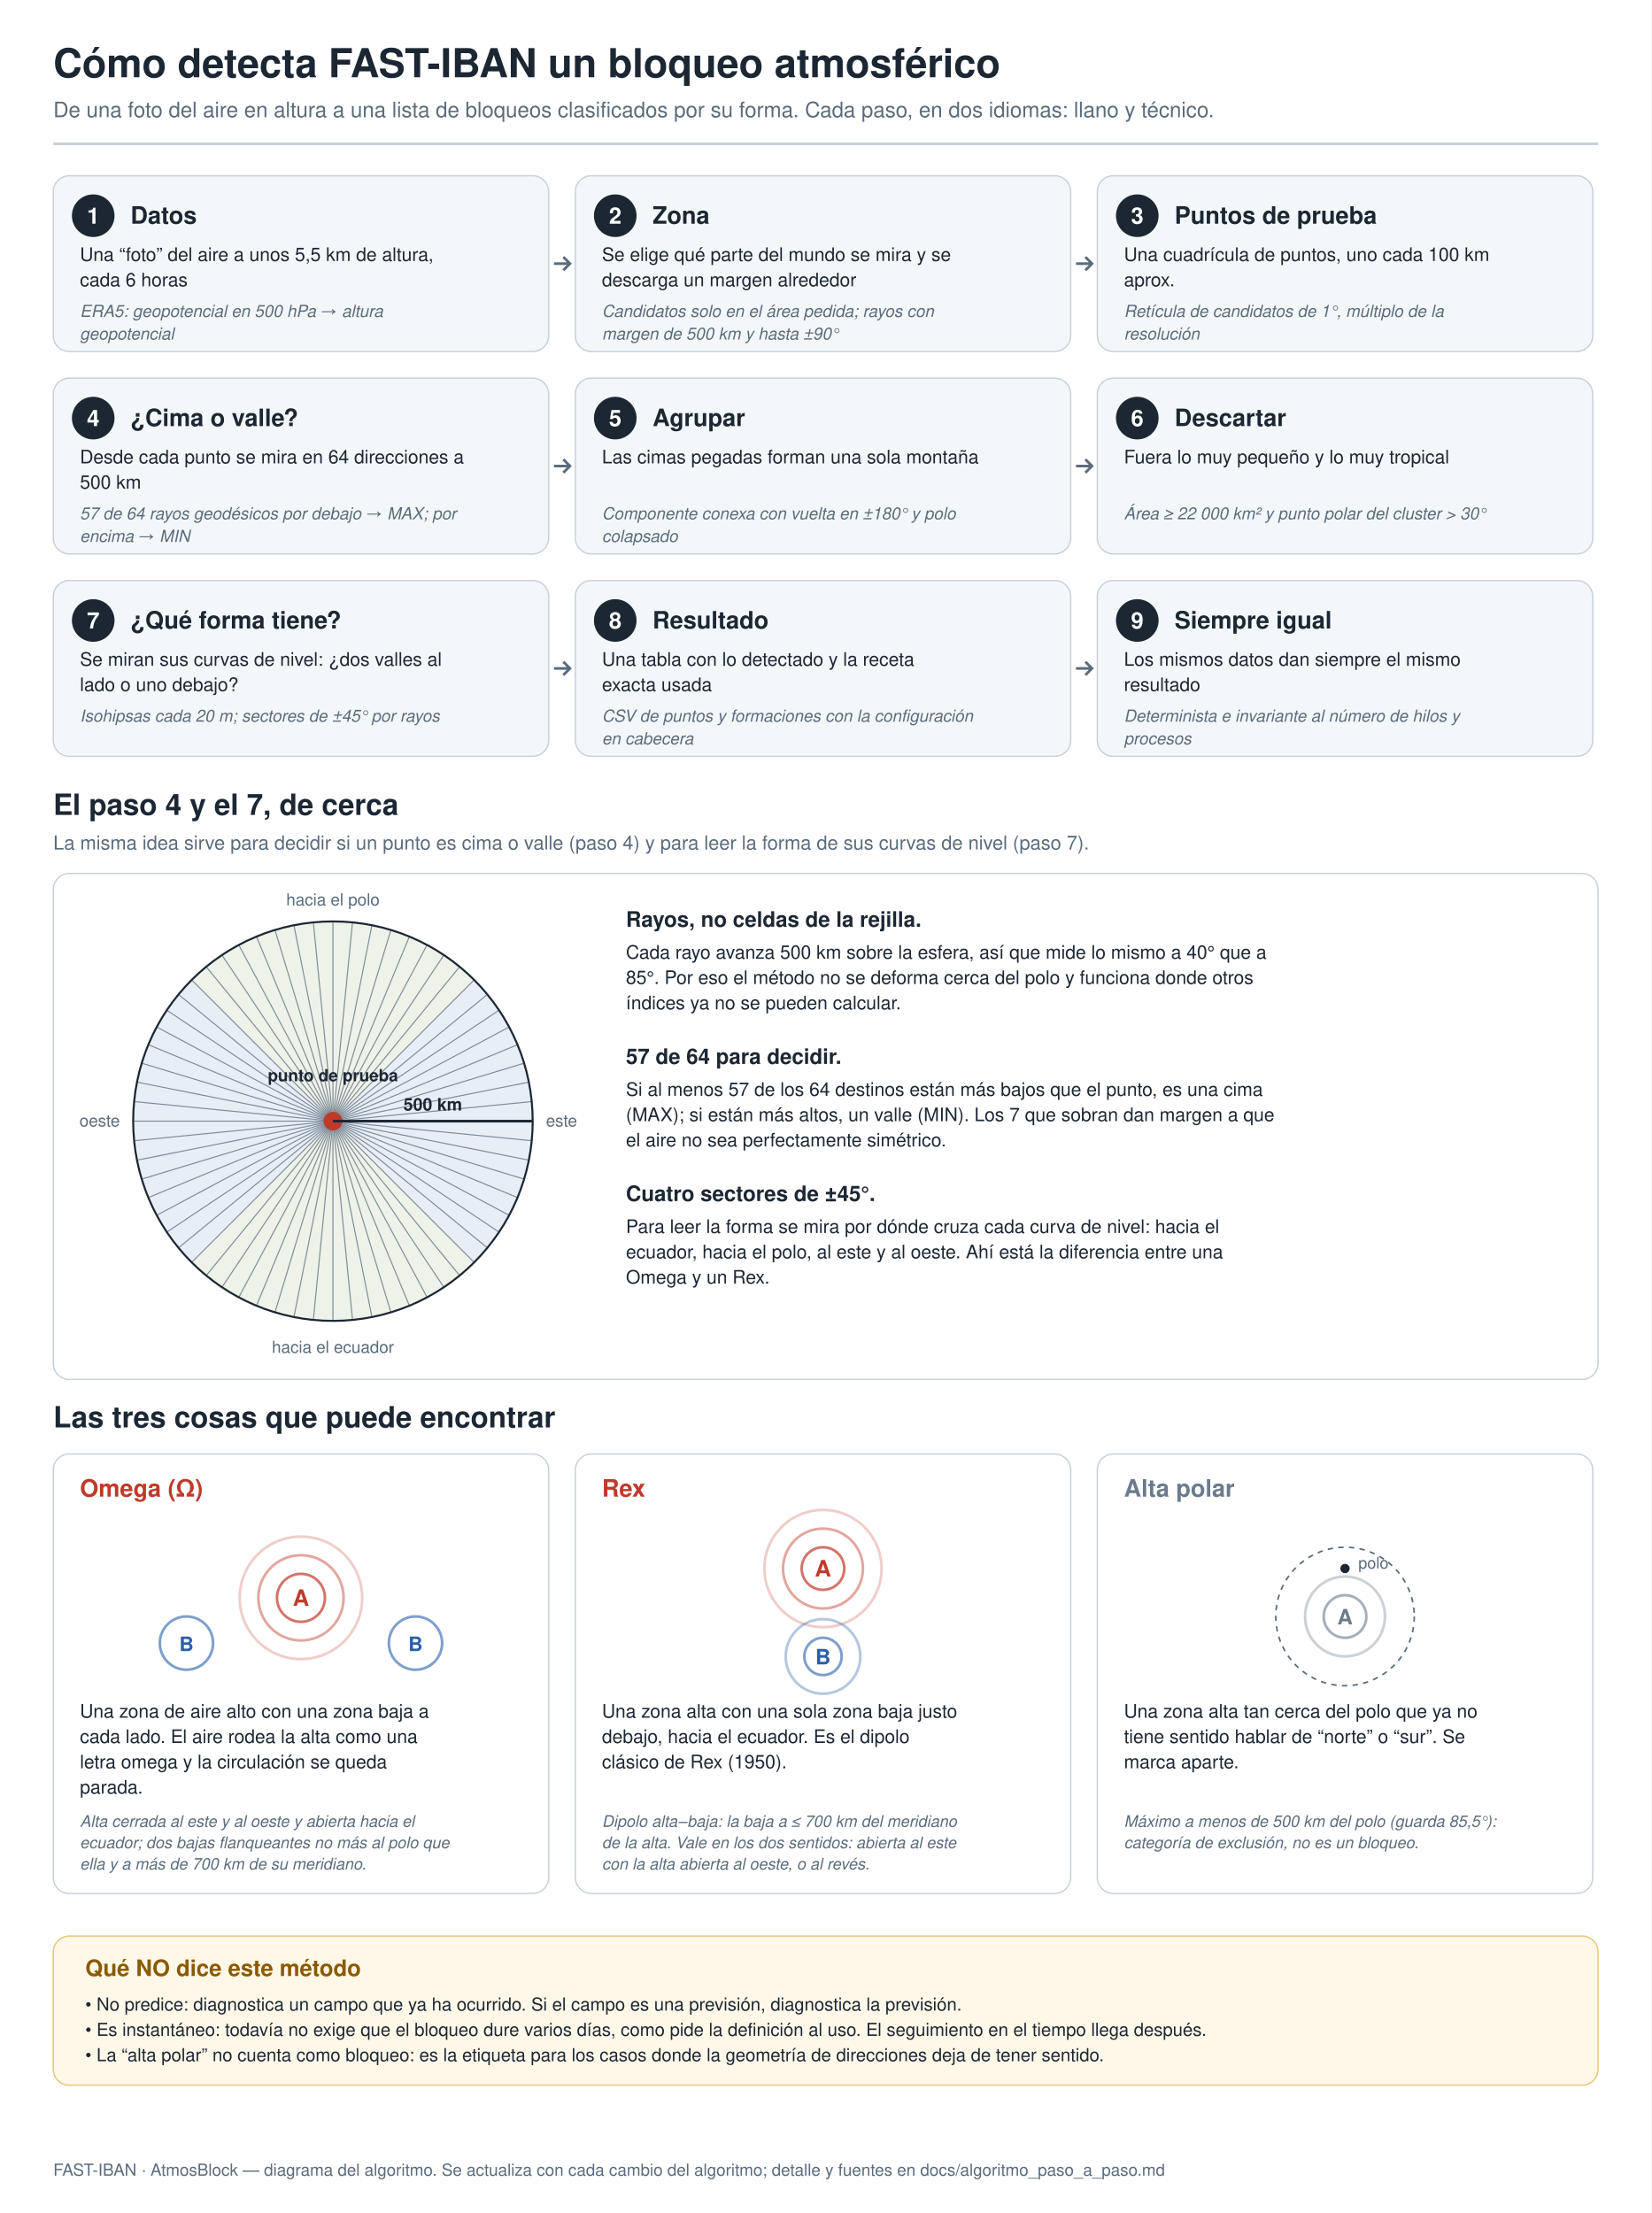
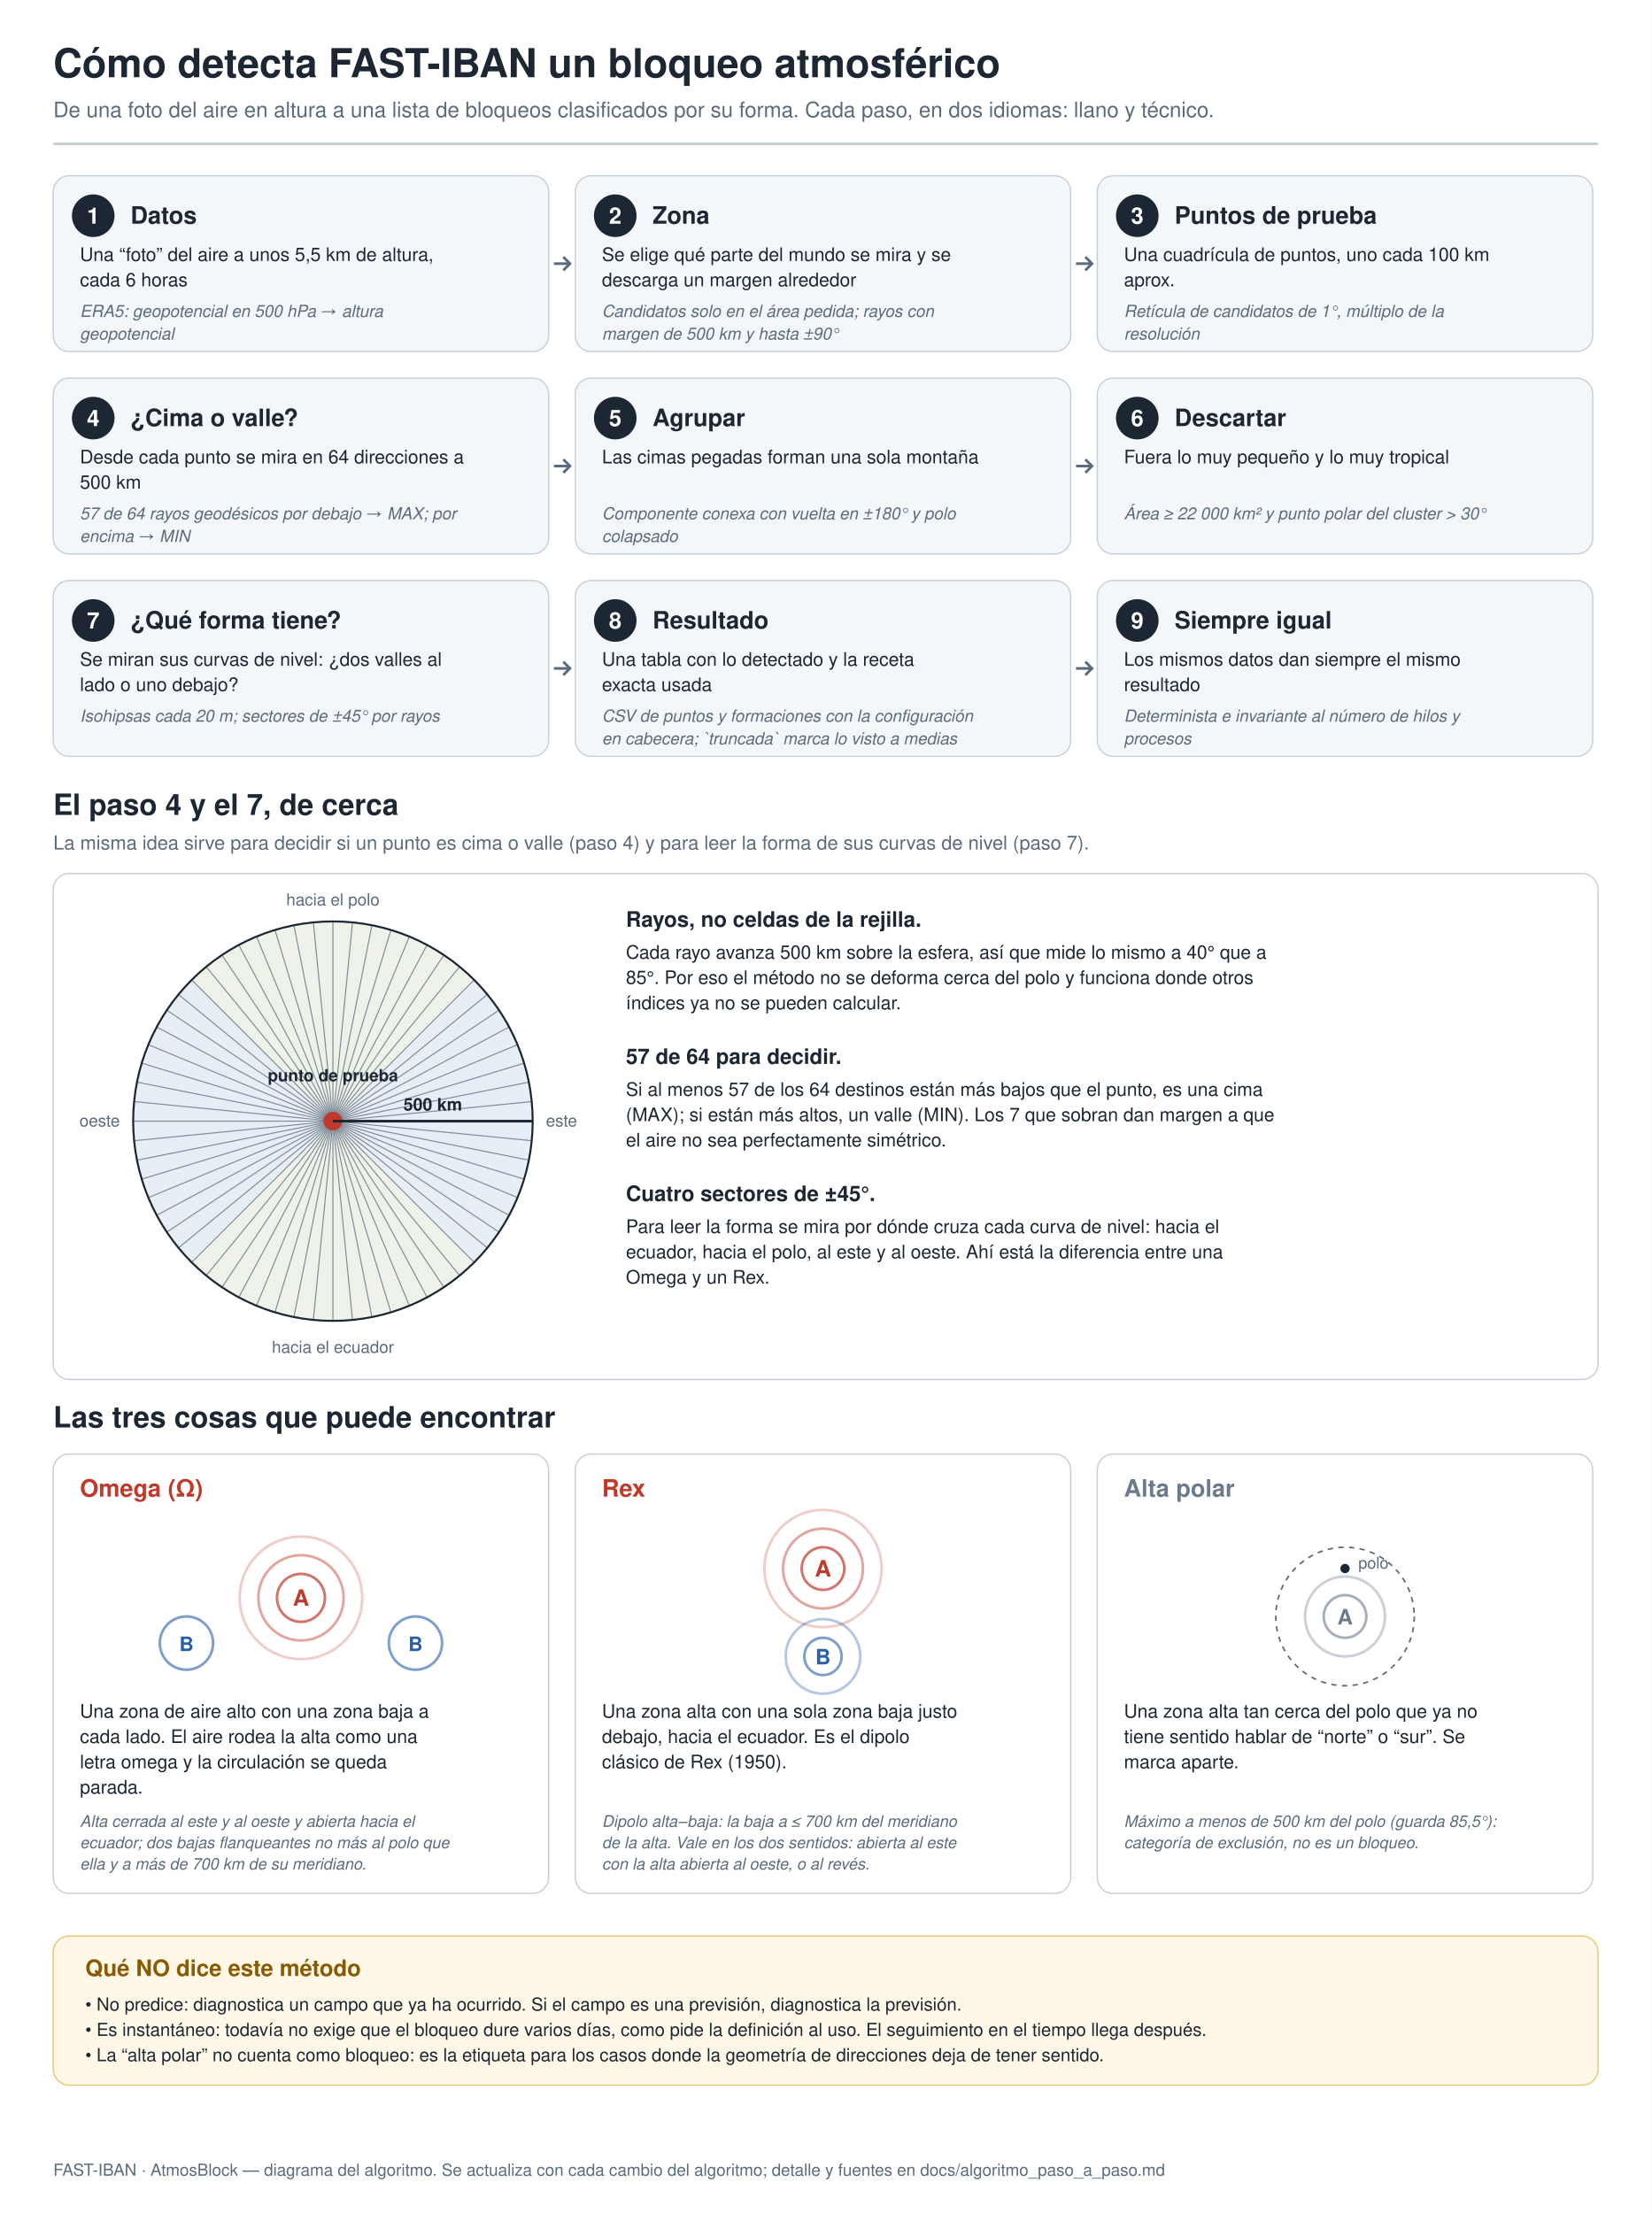
<svg xmlns="http://www.w3.org/2000/svg" viewBox="0 0 1240 1662" width="1240" height="1662" role="img" aria-label="Cómo funciona FAST-IBAN paso a paso">
  <rect width="1240" height="1662" fill="#ffffff" />
  <text x="40" y="58" font-family="Segoe UI, Helvetica, Arial, sans-serif" font-size="30" fill="#1d2733" font-weight="700" text-anchor="start">Cómo detecta FAST-IBAN un bloqueo atmosférico</text>
  <text x="40" y="88" font-family="Segoe UI, Helvetica, Arial, sans-serif" font-size="16" fill="#5b6b7c" font-weight="400" text-anchor="start">De una foto del aire en altura a una lista de bloqueos clasificados por su forma. Cada paso, en dos idiomas: llano y técnico.</text>
  <line x1="40" y1="108" x2="1200" y2="108" stroke="#c7d0d9" stroke-width="2" />
  <rect x="40" y="132" width="372" height="132" rx="12" fill="#f4f7fa" stroke="#c7d0d9" />
  <circle cx="70" cy="162" r="16" fill="#1d2733" />
  <text x="70" y="168" font-family="Segoe UI, Helvetica, Arial, sans-serif" font-size="17" fill="#ffffff" font-weight="700" text-anchor="middle">1</text>
  <text x="98" y="168" font-family="Segoe UI, Helvetica, Arial, sans-serif" font-size="18" fill="#1d2733" font-weight="600" text-anchor="start">Datos</text>
  <text x="60" y="196" font-family="Segoe UI, Helvetica, Arial, sans-serif" font-size="14" fill="#1d2733" font-weight="400" text-anchor="start">Una “foto” del aire a unos 5,5 km de altura,</text>
  <text x="60" y="215" font-family="Segoe UI, Helvetica, Arial, sans-serif" font-size="14" fill="#1d2733" font-weight="400" text-anchor="start">cada 6 horas</text>
  <text x="60" y="238" font-family="Segoe UI, Helvetica, Arial, sans-serif" font-size="12.5" fill="#5b6b7c" font-weight="400" text-anchor="start" font-style="italic">ERA5: geopotencial en 500 hPa → altura</text>
  <text x="60" y="255" font-family="Segoe UI, Helvetica, Arial, sans-serif" font-size="12.5" fill="#5b6b7c" font-weight="400" text-anchor="start" font-style="italic">geopotencial</text>
  <path d="M416 198.0 l12 0 m-5 -5 l5 5 l-5 5" stroke="#5b6b7c" stroke-width="2" fill="none" />
  <rect x="432" y="132" width="372" height="132" rx="12" fill="#f4f7fa" stroke="#c7d0d9" />
  <circle cx="462" cy="162" r="16" fill="#1d2733" />
  <text x="462" y="168" font-family="Segoe UI, Helvetica, Arial, sans-serif" font-size="17" fill="#ffffff" font-weight="700" text-anchor="middle">2</text>
  <text x="490" y="168" font-family="Segoe UI, Helvetica, Arial, sans-serif" font-size="18" fill="#1d2733" font-weight="600" text-anchor="start">Zona</text>
  <text x="452" y="196" font-family="Segoe UI, Helvetica, Arial, sans-serif" font-size="14" fill="#1d2733" font-weight="400" text-anchor="start">Se elige qué parte del mundo se mira y se</text>
  <text x="452" y="215" font-family="Segoe UI, Helvetica, Arial, sans-serif" font-size="14" fill="#1d2733" font-weight="400" text-anchor="start">descarga un margen alrededor</text>
  <text x="452" y="238" font-family="Segoe UI, Helvetica, Arial, sans-serif" font-size="12.5" fill="#5b6b7c" font-weight="400" text-anchor="start" font-style="italic">Candidatos solo en el área pedida; rayos con</text>
  <text x="452" y="255" font-family="Segoe UI, Helvetica, Arial, sans-serif" font-size="12.5" fill="#5b6b7c" font-weight="400" text-anchor="start" font-style="italic">margen de 500 km y hasta ±90°</text>
  <path d="M808 198.0 l12 0 m-5 -5 l5 5 l-5 5" stroke="#5b6b7c" stroke-width="2" fill="none" />
  <rect x="824" y="132" width="372" height="132" rx="12" fill="#f4f7fa" stroke="#c7d0d9" />
  <circle cx="854" cy="162" r="16" fill="#1d2733" />
  <text x="854" y="168" font-family="Segoe UI, Helvetica, Arial, sans-serif" font-size="17" fill="#ffffff" font-weight="700" text-anchor="middle">3</text>
  <text x="882" y="168" font-family="Segoe UI, Helvetica, Arial, sans-serif" font-size="18" fill="#1d2733" font-weight="600" text-anchor="start">Puntos de prueba</text>
  <text x="844" y="196" font-family="Segoe UI, Helvetica, Arial, sans-serif" font-size="14" fill="#1d2733" font-weight="400" text-anchor="start">Una cuadrícula de puntos, uno cada 100 km</text>
  <text x="844" y="215" font-family="Segoe UI, Helvetica, Arial, sans-serif" font-size="14" fill="#1d2733" font-weight="400" text-anchor="start">aprox.</text>
  <text x="844" y="238" font-family="Segoe UI, Helvetica, Arial, sans-serif" font-size="12.5" fill="#5b6b7c" font-weight="400" text-anchor="start" font-style="italic">Retícula de candidatos de 1°, múltiplo de la</text>
  <text x="844" y="255" font-family="Segoe UI, Helvetica, Arial, sans-serif" font-size="12.5" fill="#5b6b7c" font-weight="400" text-anchor="start" font-style="italic">resolución</text>
  <rect x="40" y="284" width="372" height="132" rx="12" fill="#f4f7fa" stroke="#c7d0d9" />
  <circle cx="70" cy="314" r="16" fill="#1d2733" />
  <text x="70" y="320" font-family="Segoe UI, Helvetica, Arial, sans-serif" font-size="17" fill="#ffffff" font-weight="700" text-anchor="middle">4</text>
  <text x="98" y="320" font-family="Segoe UI, Helvetica, Arial, sans-serif" font-size="18" fill="#1d2733" font-weight="600" text-anchor="start">¿Cima o valle?</text>
  <text x="60" y="348" font-family="Segoe UI, Helvetica, Arial, sans-serif" font-size="14" fill="#1d2733" font-weight="400" text-anchor="start">Desde cada punto se mira en 64 direcciones a</text>
  <text x="60" y="367" font-family="Segoe UI, Helvetica, Arial, sans-serif" font-size="14" fill="#1d2733" font-weight="400" text-anchor="start">500 km</text>
  <text x="60" y="390" font-family="Segoe UI, Helvetica, Arial, sans-serif" font-size="12.5" fill="#5b6b7c" font-weight="400" text-anchor="start" font-style="italic">57 de 64 rayos geodésicos por debajo → MAX; por</text>
  <text x="60" y="407" font-family="Segoe UI, Helvetica, Arial, sans-serif" font-size="12.5" fill="#5b6b7c" font-weight="400" text-anchor="start" font-style="italic">encima → MIN</text>
  <path d="M416 350.0 l12 0 m-5 -5 l5 5 l-5 5" stroke="#5b6b7c" stroke-width="2" fill="none" />
  <rect x="432" y="284" width="372" height="132" rx="12" fill="#f4f7fa" stroke="#c7d0d9" />
  <circle cx="462" cy="314" r="16" fill="#1d2733" />
  <text x="462" y="320" font-family="Segoe UI, Helvetica, Arial, sans-serif" font-size="17" fill="#ffffff" font-weight="700" text-anchor="middle">5</text>
  <text x="490" y="320" font-family="Segoe UI, Helvetica, Arial, sans-serif" font-size="18" fill="#1d2733" font-weight="600" text-anchor="start">Agrupar</text>
  <text x="452" y="348" font-family="Segoe UI, Helvetica, Arial, sans-serif" font-size="14" fill="#1d2733" font-weight="400" text-anchor="start">Las cimas pegadas forman una sola montaña</text>
  <text x="452" y="390" font-family="Segoe UI, Helvetica, Arial, sans-serif" font-size="12.5" fill="#5b6b7c" font-weight="400" text-anchor="start" font-style="italic">Componente conexa con vuelta en ±180° y polo</text>
  <text x="452" y="407" font-family="Segoe UI, Helvetica, Arial, sans-serif" font-size="12.5" fill="#5b6b7c" font-weight="400" text-anchor="start" font-style="italic">colapsado</text>
  <path d="M808 350.0 l12 0 m-5 -5 l5 5 l-5 5" stroke="#5b6b7c" stroke-width="2" fill="none" />
  <rect x="824" y="284" width="372" height="132" rx="12" fill="#f4f7fa" stroke="#c7d0d9" />
  <circle cx="854" cy="314" r="16" fill="#1d2733" />
  <text x="854" y="320" font-family="Segoe UI, Helvetica, Arial, sans-serif" font-size="17" fill="#ffffff" font-weight="700" text-anchor="middle">6</text>
  <text x="882" y="320" font-family="Segoe UI, Helvetica, Arial, sans-serif" font-size="18" fill="#1d2733" font-weight="600" text-anchor="start">Descartar</text>
  <text x="844" y="348" font-family="Segoe UI, Helvetica, Arial, sans-serif" font-size="14" fill="#1d2733" font-weight="400" text-anchor="start">Fuera lo muy pequeño y lo muy tropical</text>
  <text x="844" y="390" font-family="Segoe UI, Helvetica, Arial, sans-serif" font-size="12.5" fill="#5b6b7c" font-weight="400" text-anchor="start" font-style="italic">Área ≥ 22 000 km² y punto polar del cluster &gt; 30°</text>
  <rect x="40" y="436" width="372" height="132" rx="12" fill="#f4f7fa" stroke="#c7d0d9" />
  <circle cx="70" cy="466" r="16" fill="#1d2733" />
  <text x="70" y="472" font-family="Segoe UI, Helvetica, Arial, sans-serif" font-size="17" fill="#ffffff" font-weight="700" text-anchor="middle">7</text>
  <text x="98" y="472" font-family="Segoe UI, Helvetica, Arial, sans-serif" font-size="18" fill="#1d2733" font-weight="600" text-anchor="start">¿Qué forma tiene?</text>
  <text x="60" y="500" font-family="Segoe UI, Helvetica, Arial, sans-serif" font-size="14" fill="#1d2733" font-weight="400" text-anchor="start">Se miran sus curvas de nivel: ¿dos valles al</text>
  <text x="60" y="519" font-family="Segoe UI, Helvetica, Arial, sans-serif" font-size="14" fill="#1d2733" font-weight="400" text-anchor="start">lado o uno debajo?</text>
  <text x="60" y="542" font-family="Segoe UI, Helvetica, Arial, sans-serif" font-size="12.5" fill="#5b6b7c" font-weight="400" text-anchor="start" font-style="italic">Isohipsas cada 20 m; sectores de ±45° por rayos</text>
  <path d="M416 502.0 l12 0 m-5 -5 l5 5 l-5 5" stroke="#5b6b7c" stroke-width="2" fill="none" />
  <rect x="432" y="436" width="372" height="132" rx="12" fill="#f4f7fa" stroke="#c7d0d9" />
  <circle cx="462" cy="466" r="16" fill="#1d2733" />
  <text x="462" y="472" font-family="Segoe UI, Helvetica, Arial, sans-serif" font-size="17" fill="#ffffff" font-weight="700" text-anchor="middle">8</text>
  <text x="490" y="472" font-family="Segoe UI, Helvetica, Arial, sans-serif" font-size="18" fill="#1d2733" font-weight="600" text-anchor="start">Resultado</text>
  <text x="452" y="500" font-family="Segoe UI, Helvetica, Arial, sans-serif" font-size="14" fill="#1d2733" font-weight="400" text-anchor="start">Una tabla con lo detectado y la receta</text>
  <text x="452" y="519" font-family="Segoe UI, Helvetica, Arial, sans-serif" font-size="14" fill="#1d2733" font-weight="400" text-anchor="start">exacta usada</text>
  <text x="452" y="542" font-family="Segoe UI, Helvetica, Arial, sans-serif" font-size="12.5" fill="#5b6b7c" font-weight="400" text-anchor="start" font-style="italic">CSV de puntos y formaciones con la configuración</text>
-   <text x="452" y="559" font-family="Segoe UI, Helvetica, Arial, sans-serif" font-size="12.5" fill="#5b6b7c" font-weight="400" text-anchor="start" font-style="italic">en cabecera</text>
+   <text x="452" y="559" font-family="Segoe UI, Helvetica, Arial, sans-serif" font-size="12.5" fill="#5b6b7c" font-weight="400" text-anchor="start" font-style="italic">en cabecera; `truncada` marca lo visto a medias</text>
  <path d="M808 502.0 l12 0 m-5 -5 l5 5 l-5 5" stroke="#5b6b7c" stroke-width="2" fill="none" />
  <rect x="824" y="436" width="372" height="132" rx="12" fill="#f4f7fa" stroke="#c7d0d9" />
  <circle cx="854" cy="466" r="16" fill="#1d2733" />
  <text x="854" y="472" font-family="Segoe UI, Helvetica, Arial, sans-serif" font-size="17" fill="#ffffff" font-weight="700" text-anchor="middle">9</text>
  <text x="882" y="472" font-family="Segoe UI, Helvetica, Arial, sans-serif" font-size="18" fill="#1d2733" font-weight="600" text-anchor="start">Siempre igual</text>
  <text x="844" y="500" font-family="Segoe UI, Helvetica, Arial, sans-serif" font-size="14" fill="#1d2733" font-weight="400" text-anchor="start">Los mismos datos dan siempre el mismo</text>
  <text x="844" y="519" font-family="Segoe UI, Helvetica, Arial, sans-serif" font-size="14" fill="#1d2733" font-weight="400" text-anchor="start">resultado</text>
  <text x="844" y="542" font-family="Segoe UI, Helvetica, Arial, sans-serif" font-size="12.5" fill="#5b6b7c" font-weight="400" text-anchor="start" font-style="italic">Determinista e invariante al número de hilos y</text>
  <text x="844" y="559" font-family="Segoe UI, Helvetica, Arial, sans-serif" font-size="12.5" fill="#5b6b7c" font-weight="400" text-anchor="start" font-style="italic">procesos</text>
  <text x="40" y="612" font-family="Segoe UI, Helvetica, Arial, sans-serif" font-size="22" fill="#1d2733" font-weight="700" text-anchor="start">El paso 4 y el 7, de cerca</text>
  <text x="40" y="638" font-family="Segoe UI, Helvetica, Arial, sans-serif" font-size="14.5" fill="#5b6b7c" font-weight="400" text-anchor="start">La misma idea sirve para decidir si un punto es cima o valle (paso 4) y para leer la forma de sus curvas de nivel (paso 7).</text>
  <rect x="40" y="656" width="1160" height="380" rx="12" fill="#ffffff" stroke="#c7d0d9" />
  <path d="M250 842 L143.9 948.1 A150 150 0 0 1 143.9 735.9 Z" fill="#e8eef5" stroke="none" />
  <path d="M250 842 L356.1 735.9 A150 150 0 0 1 356.1 948.1 Z" fill="#e8eef5" stroke="none" />
  <path d="M250 842 L356.1 948.1 A150 150 0 0 1 143.9 948.1 Z" fill="#eef2e8" stroke="none" />
  <path d="M250 842 L143.9 735.9 A150 150 0 0 1 356.1 735.9 Z" fill="#eef2e8" stroke="none" />
  <line x1="250" y1="842" x2="250.0" y2="692.0" stroke="#5b6b7c" stroke-width="0.8" opacity="0.75" />
  <line x1="250" y1="842" x2="264.7" y2="692.7" stroke="#5b6b7c" stroke-width="0.8" opacity="0.75" />
  <line x1="250" y1="842" x2="279.3" y2="694.9" stroke="#5b6b7c" stroke-width="0.8" opacity="0.75" />
  <line x1="250" y1="842" x2="293.5" y2="698.5" stroke="#5b6b7c" stroke-width="0.8" opacity="0.75" />
  <line x1="250" y1="842" x2="307.4" y2="703.4" stroke="#5b6b7c" stroke-width="0.8" opacity="0.75" />
  <line x1="250" y1="842" x2="320.7" y2="709.7" stroke="#5b6b7c" stroke-width="0.8" opacity="0.75" />
  <line x1="250" y1="842" x2="333.3" y2="717.3" stroke="#5b6b7c" stroke-width="0.8" opacity="0.75" />
  <line x1="250" y1="842" x2="345.2" y2="726.0" stroke="#5b6b7c" stroke-width="0.8" opacity="0.75" />
  <line x1="250" y1="842" x2="356.1" y2="735.9" stroke="#5b6b7c" stroke-width="0.8" opacity="0.75" />
  <line x1="250" y1="842" x2="366.0" y2="746.8" stroke="#5b6b7c" stroke-width="0.8" opacity="0.75" />
  <line x1="250" y1="842" x2="374.7" y2="758.7" stroke="#5b6b7c" stroke-width="0.8" opacity="0.75" />
  <line x1="250" y1="842" x2="382.3" y2="771.3" stroke="#5b6b7c" stroke-width="0.8" opacity="0.75" />
  <line x1="250" y1="842" x2="388.6" y2="784.6" stroke="#5b6b7c" stroke-width="0.8" opacity="0.75" />
  <line x1="250" y1="842" x2="393.5" y2="798.5" stroke="#5b6b7c" stroke-width="0.8" opacity="0.75" />
  <line x1="250" y1="842" x2="397.1" y2="812.7" stroke="#5b6b7c" stroke-width="0.8" opacity="0.75" />
  <line x1="250" y1="842" x2="399.3" y2="827.3" stroke="#5b6b7c" stroke-width="0.8" opacity="0.75" />
  <line x1="250" y1="842" x2="400.0" y2="842.0" stroke="#5b6b7c" stroke-width="0.8" opacity="0.75" />
  <line x1="250" y1="842" x2="399.3" y2="856.7" stroke="#5b6b7c" stroke-width="0.8" opacity="0.75" />
  <line x1="250" y1="842" x2="397.1" y2="871.3" stroke="#5b6b7c" stroke-width="0.8" opacity="0.75" />
  <line x1="250" y1="842" x2="393.5" y2="885.5" stroke="#5b6b7c" stroke-width="0.8" opacity="0.75" />
  <line x1="250" y1="842" x2="388.6" y2="899.4" stroke="#5b6b7c" stroke-width="0.8" opacity="0.75" />
  <line x1="250" y1="842" x2="382.3" y2="912.7" stroke="#5b6b7c" stroke-width="0.8" opacity="0.75" />
  <line x1="250" y1="842" x2="374.7" y2="925.3" stroke="#5b6b7c" stroke-width="0.8" opacity="0.75" />
  <line x1="250" y1="842" x2="366.0" y2="937.2" stroke="#5b6b7c" stroke-width="0.8" opacity="0.75" />
  <line x1="250" y1="842" x2="356.1" y2="948.1" stroke="#5b6b7c" stroke-width="0.8" opacity="0.75" />
  <line x1="250" y1="842" x2="345.2" y2="958.0" stroke="#5b6b7c" stroke-width="0.8" opacity="0.75" />
  <line x1="250" y1="842" x2="333.3" y2="966.7" stroke="#5b6b7c" stroke-width="0.8" opacity="0.75" />
  <line x1="250" y1="842" x2="320.7" y2="974.3" stroke="#5b6b7c" stroke-width="0.8" opacity="0.75" />
  <line x1="250" y1="842" x2="307.4" y2="980.6" stroke="#5b6b7c" stroke-width="0.8" opacity="0.75" />
  <line x1="250" y1="842" x2="293.5" y2="985.5" stroke="#5b6b7c" stroke-width="0.8" opacity="0.75" />
  <line x1="250" y1="842" x2="279.3" y2="989.1" stroke="#5b6b7c" stroke-width="0.8" opacity="0.75" />
  <line x1="250" y1="842" x2="264.7" y2="991.3" stroke="#5b6b7c" stroke-width="0.8" opacity="0.75" />
  <line x1="250" y1="842" x2="250.0" y2="992.0" stroke="#5b6b7c" stroke-width="0.8" opacity="0.75" />
  <line x1="250" y1="842" x2="235.3" y2="991.3" stroke="#5b6b7c" stroke-width="0.8" opacity="0.75" />
  <line x1="250" y1="842" x2="220.7" y2="989.1" stroke="#5b6b7c" stroke-width="0.8" opacity="0.75" />
  <line x1="250" y1="842" x2="206.5" y2="985.5" stroke="#5b6b7c" stroke-width="0.8" opacity="0.75" />
  <line x1="250" y1="842" x2="192.6" y2="980.6" stroke="#5b6b7c" stroke-width="0.8" opacity="0.75" />
  <line x1="250" y1="842" x2="179.3" y2="974.3" stroke="#5b6b7c" stroke-width="0.8" opacity="0.75" />
  <line x1="250" y1="842" x2="166.7" y2="966.7" stroke="#5b6b7c" stroke-width="0.8" opacity="0.75" />
  <line x1="250" y1="842" x2="154.8" y2="958.0" stroke="#5b6b7c" stroke-width="0.8" opacity="0.75" />
  <line x1="250" y1="842" x2="143.9" y2="948.1" stroke="#5b6b7c" stroke-width="0.8" opacity="0.75" />
  <line x1="250" y1="842" x2="134.0" y2="937.2" stroke="#5b6b7c" stroke-width="0.8" opacity="0.75" />
  <line x1="250" y1="842" x2="125.3" y2="925.3" stroke="#5b6b7c" stroke-width="0.8" opacity="0.75" />
  <line x1="250" y1="842" x2="117.7" y2="912.7" stroke="#5b6b7c" stroke-width="0.8" opacity="0.75" />
  <line x1="250" y1="842" x2="111.4" y2="899.4" stroke="#5b6b7c" stroke-width="0.8" opacity="0.75" />
  <line x1="250" y1="842" x2="106.5" y2="885.5" stroke="#5b6b7c" stroke-width="0.8" opacity="0.75" />
  <line x1="250" y1="842" x2="102.9" y2="871.3" stroke="#5b6b7c" stroke-width="0.8" opacity="0.75" />
  <line x1="250" y1="842" x2="100.7" y2="856.7" stroke="#5b6b7c" stroke-width="0.8" opacity="0.75" />
  <line x1="250" y1="842" x2="100.0" y2="842.0" stroke="#5b6b7c" stroke-width="0.8" opacity="0.75" />
  <line x1="250" y1="842" x2="100.7" y2="827.3" stroke="#5b6b7c" stroke-width="0.8" opacity="0.75" />
  <line x1="250" y1="842" x2="102.9" y2="812.7" stroke="#5b6b7c" stroke-width="0.8" opacity="0.75" />
  <line x1="250" y1="842" x2="106.5" y2="798.5" stroke="#5b6b7c" stroke-width="0.8" opacity="0.75" />
  <line x1="250" y1="842" x2="111.4" y2="784.6" stroke="#5b6b7c" stroke-width="0.8" opacity="0.75" />
  <line x1="250" y1="842" x2="117.7" y2="771.3" stroke="#5b6b7c" stroke-width="0.8" opacity="0.75" />
  <line x1="250" y1="842" x2="125.3" y2="758.7" stroke="#5b6b7c" stroke-width="0.8" opacity="0.75" />
  <line x1="250" y1="842" x2="134.0" y2="746.8" stroke="#5b6b7c" stroke-width="0.8" opacity="0.75" />
  <line x1="250" y1="842" x2="143.9" y2="735.9" stroke="#5b6b7c" stroke-width="0.8" opacity="0.75" />
  <line x1="250" y1="842" x2="154.8" y2="726.0" stroke="#5b6b7c" stroke-width="0.8" opacity="0.75" />
  <line x1="250" y1="842" x2="166.7" y2="717.3" stroke="#5b6b7c" stroke-width="0.8" opacity="0.75" />
  <line x1="250" y1="842" x2="179.3" y2="709.7" stroke="#5b6b7c" stroke-width="0.8" opacity="0.75" />
  <line x1="250" y1="842" x2="192.6" y2="703.4" stroke="#5b6b7c" stroke-width="0.8" opacity="0.75" />
  <line x1="250" y1="842" x2="206.5" y2="698.5" stroke="#5b6b7c" stroke-width="0.8" opacity="0.75" />
  <line x1="250" y1="842" x2="220.7" y2="694.9" stroke="#5b6b7c" stroke-width="0.8" opacity="0.75" />
  <line x1="250" y1="842" x2="235.3" y2="692.7" stroke="#5b6b7c" stroke-width="0.8" opacity="0.75" />
  <circle cx="250" cy="842" r="150" fill="none" stroke="#1d2733" stroke-width="1.5" />
  <circle cx="250" cy="842" r="7" fill="#c0392b" />
  <text x="250" y="812" font-family="Segoe UI, Helvetica, Arial, sans-serif" font-size="12.5" fill="#1d2733" font-weight="600" text-anchor="middle">punto de prueba</text>
  <line x1="250" y1="842" x2="400" y2="842" stroke="#1d2733" stroke-width="2" />
  <text x="325.0" y="834" font-family="Segoe UI, Helvetica, Arial, sans-serif" font-size="13" fill="#1d2733" font-weight="600" text-anchor="middle">500 km</text>
  <text x="250" y="1016" font-family="Segoe UI, Helvetica, Arial, sans-serif" font-size="12.5" fill="#5b6b7c" font-weight="400" text-anchor="middle">hacia el ecuador</text>
  <text x="250" y="680" font-family="Segoe UI, Helvetica, Arial, sans-serif" font-size="12.5" fill="#5b6b7c" font-weight="400" text-anchor="middle">hacia el polo</text>
  <text x="410" y="846" font-family="Segoe UI, Helvetica, Arial, sans-serif" font-size="12.5" fill="#5b6b7c" font-weight="400" text-anchor="start">este</text>
  <text x="90" y="846" font-family="Segoe UI, Helvetica, Arial, sans-serif" font-size="12.5" fill="#5b6b7c" font-weight="400" text-anchor="end">oeste</text>
  <text x="470" y="696" font-family="Segoe UI, Helvetica, Arial, sans-serif" font-size="16" fill="#1d2733" font-weight="600" text-anchor="start">Rayos, no celdas de la rejilla.</text>
  <text x="470" y="720" font-family="Segoe UI, Helvetica, Arial, sans-serif" font-size="14" fill="#1d2733" font-weight="400" text-anchor="start">Cada rayo avanza 500 km sobre la esfera, así que mide lo mismo a 40° que a</text>
  <text x="470" y="739" font-family="Segoe UI, Helvetica, Arial, sans-serif" font-size="14" fill="#1d2733" font-weight="400" text-anchor="start">85°. Por eso el método no se deforma cerca del polo y funciona donde otros</text>
  <text x="470" y="758" font-family="Segoe UI, Helvetica, Arial, sans-serif" font-size="14" fill="#1d2733" font-weight="400" text-anchor="start">índices ya no se pueden calcular.</text>
  <text x="470" y="799" font-family="Segoe UI, Helvetica, Arial, sans-serif" font-size="16" fill="#1d2733" font-weight="600" text-anchor="start">57 de 64 para decidir.</text>
  <text x="470" y="823" font-family="Segoe UI, Helvetica, Arial, sans-serif" font-size="14" fill="#1d2733" font-weight="400" text-anchor="start">Si al menos 57 de los 64 destinos están más bajos que el punto, es una cima</text>
  <text x="470" y="842" font-family="Segoe UI, Helvetica, Arial, sans-serif" font-size="14" fill="#1d2733" font-weight="400" text-anchor="start">(MAX); si están más altos, un valle (MIN). Los 7 que sobran dan margen a que</text>
  <text x="470" y="861" font-family="Segoe UI, Helvetica, Arial, sans-serif" font-size="14" fill="#1d2733" font-weight="400" text-anchor="start">el aire no sea perfectamente simétrico.</text>
  <text x="470" y="902" font-family="Segoe UI, Helvetica, Arial, sans-serif" font-size="16" fill="#1d2733" font-weight="600" text-anchor="start">Cuatro sectores de ±45°.</text>
  <text x="470" y="926" font-family="Segoe UI, Helvetica, Arial, sans-serif" font-size="14" fill="#1d2733" font-weight="400" text-anchor="start">Para leer la forma se mira por dónde cruza cada curva de nivel: hacia el</text>
  <text x="470" y="945" font-family="Segoe UI, Helvetica, Arial, sans-serif" font-size="14" fill="#1d2733" font-weight="400" text-anchor="start">ecuador, hacia el polo, al este y al oeste. Ahí está la diferencia entre una</text>
  <text x="470" y="964" font-family="Segoe UI, Helvetica, Arial, sans-serif" font-size="14" fill="#1d2733" font-weight="400" text-anchor="start">Omega y un Rex.</text>
  <text x="40" y="1072" font-family="Segoe UI, Helvetica, Arial, sans-serif" font-size="22" fill="#1d2733" font-weight="700" text-anchor="start">Las tres cosas que puede encontrar</text>
  <rect x="40" y="1092" width="372" height="330" rx="12" fill="#ffffff" stroke="#c7d0d9" />
  <text x="60" y="1124" font-family="Segoe UI, Helvetica, Arial, sans-serif" font-size="18" fill="#c0392b" font-weight="700" text-anchor="start">Omega (Ω)</text>
  <circle cx="226.0" cy="1200" r="46" fill="none" stroke="#c0392b" stroke-width="2" opacity="0.25" />
  <circle cx="226.0" cy="1200" r="32" fill="none" stroke="#c0392b" stroke-width="2" opacity="0.45" />
  <circle cx="226.0" cy="1200" r="18" fill="none" stroke="#c0392b" stroke-width="2" opacity="0.7" />
  <text x="226.0" y="1206" font-family="Segoe UI, Helvetica, Arial, sans-serif" font-size="17" fill="#c0392b" font-weight="700" text-anchor="middle">A</text>
  <circle cx="140.0" cy="1234" r="20" fill="none" stroke="#2a5fa8" stroke-width="2" opacity="0.6" />
  <text x="140.0" y="1240" font-family="Segoe UI, Helvetica, Arial, sans-serif" font-size="15" fill="#2a5fa8" font-weight="700" text-anchor="middle">B</text>
  <circle cx="312.0" cy="1234" r="20" fill="none" stroke="#2a5fa8" stroke-width="2" opacity="0.6" />
  <text x="312.0" y="1240" font-family="Segoe UI, Helvetica, Arial, sans-serif" font-size="15" fill="#2a5fa8" font-weight="700" text-anchor="middle">B</text>
  <text x="60" y="1290" font-family="Segoe UI, Helvetica, Arial, sans-serif" font-size="14" fill="#1d2733" font-weight="400" text-anchor="start">Una zona de aire alto con una zona baja a</text>
  <text x="60" y="1309" font-family="Segoe UI, Helvetica, Arial, sans-serif" font-size="14" fill="#1d2733" font-weight="400" text-anchor="start">cada lado. El aire rodea la alta como una</text>
  <text x="60" y="1328" font-family="Segoe UI, Helvetica, Arial, sans-serif" font-size="14" fill="#1d2733" font-weight="400" text-anchor="start">letra omega y la circulación se queda</text>
  <text x="60" y="1347" font-family="Segoe UI, Helvetica, Arial, sans-serif" font-size="14" fill="#1d2733" font-weight="400" text-anchor="start">parada.</text>
  <text x="60" y="1372" font-family="Segoe UI, Helvetica, Arial, sans-serif" font-size="12" fill="#5b6b7c" font-weight="400" text-anchor="start" font-style="italic">Alta cerrada al este y al oeste y abierta hacia el</text>
  <text x="60" y="1388" font-family="Segoe UI, Helvetica, Arial, sans-serif" font-size="12" fill="#5b6b7c" font-weight="400" text-anchor="start" font-style="italic">ecuador; dos bajas flanqueantes no más al polo que</text>
  <text x="60" y="1404" font-family="Segoe UI, Helvetica, Arial, sans-serif" font-size="12" fill="#5b6b7c" font-weight="400" text-anchor="start" font-style="italic">ella y a más de 700 km de su meridiano.</text>
  <rect x="432" y="1092" width="372" height="330" rx="12" fill="#ffffff" stroke="#c7d0d9" />
  <text x="452" y="1124" font-family="Segoe UI, Helvetica, Arial, sans-serif" font-size="18" fill="#c0392b" font-weight="700" text-anchor="start">Rex</text>
  <circle cx="618.0" cy="1178" r="44" fill="none" stroke="#c0392b" stroke-width="2" opacity="0.25" />
  <circle cx="618.0" cy="1178" r="30" fill="none" stroke="#c0392b" stroke-width="2" opacity="0.45" />
  <circle cx="618.0" cy="1178" r="16" fill="none" stroke="#c0392b" stroke-width="2" opacity="0.7" />
  <text x="618.0" y="1184" font-family="Segoe UI, Helvetica, Arial, sans-serif" font-size="17" fill="#c0392b" font-weight="700" text-anchor="middle">A</text>
  <circle cx="618.0" cy="1244" r="28" fill="none" stroke="#2a5fa8" stroke-width="2" opacity="0.35" />
  <circle cx="618.0" cy="1244" r="14" fill="none" stroke="#2a5fa8" stroke-width="2" opacity="0.6" />
  <text x="618.0" y="1250" font-family="Segoe UI, Helvetica, Arial, sans-serif" font-size="16" fill="#2a5fa8" font-weight="700" text-anchor="middle">B</text>
  <text x="452" y="1290" font-family="Segoe UI, Helvetica, Arial, sans-serif" font-size="14" fill="#1d2733" font-weight="400" text-anchor="start">Una zona alta con una sola zona baja justo</text>
  <text x="452" y="1309" font-family="Segoe UI, Helvetica, Arial, sans-serif" font-size="14" fill="#1d2733" font-weight="400" text-anchor="start">debajo, hacia el ecuador. Es el dipolo</text>
  <text x="452" y="1328" font-family="Segoe UI, Helvetica, Arial, sans-serif" font-size="14" fill="#1d2733" font-weight="400" text-anchor="start">clásico de Rex (1950).</text>
  <text x="452" y="1372" font-family="Segoe UI, Helvetica, Arial, sans-serif" font-size="12" fill="#5b6b7c" font-weight="400" text-anchor="start" font-style="italic">Dipolo alta–baja: la baja a ≤ 700 km del meridiano</text>
  <text x="452" y="1388" font-family="Segoe UI, Helvetica, Arial, sans-serif" font-size="12" fill="#5b6b7c" font-weight="400" text-anchor="start" font-style="italic">de la alta. Vale en los dos sentidos: abierta al este</text>
  <text x="452" y="1404" font-family="Segoe UI, Helvetica, Arial, sans-serif" font-size="12" fill="#5b6b7c" font-weight="400" text-anchor="start" font-style="italic">con la alta abierta al oeste, o al revés.</text>
  <rect x="824" y="1092" width="372" height="330" rx="12" fill="#ffffff" stroke="#c7d0d9" />
  <text x="844" y="1124" font-family="Segoe UI, Helvetica, Arial, sans-serif" font-size="18" fill="#6b7a8c" font-weight="700" text-anchor="start">Alta polar</text>
  <circle cx="1010.0" cy="1214" r="52" fill="none" stroke="#5b6b7c" stroke-width="1.2" stroke-dasharray="4 4" />
  <circle cx="1010.0" cy="1178" r="3.5" fill="#1d2733" />
  <text x="1020.0" y="1178" font-family="Segoe UI, Helvetica, Arial, sans-serif" font-size="12" fill="#5b6b7c" font-weight="400" text-anchor="start">polo</text>
  <circle cx="1010.0" cy="1214" r="30" fill="none" stroke="#6b7a8c" stroke-width="2" opacity="0.35" />
  <circle cx="1010.0" cy="1214" r="16" fill="none" stroke="#6b7a8c" stroke-width="2" opacity="0.6" />
  <text x="1010.0" y="1220" font-family="Segoe UI, Helvetica, Arial, sans-serif" font-size="16" fill="#6b7a8c" font-weight="700" text-anchor="middle">A</text>
  <text x="844" y="1290" font-family="Segoe UI, Helvetica, Arial, sans-serif" font-size="14" fill="#1d2733" font-weight="400" text-anchor="start">Una zona alta tan cerca del polo que ya no</text>
  <text x="844" y="1309" font-family="Segoe UI, Helvetica, Arial, sans-serif" font-size="14" fill="#1d2733" font-weight="400" text-anchor="start">tiene sentido hablar de “norte” o “sur”. Se</text>
  <text x="844" y="1328" font-family="Segoe UI, Helvetica, Arial, sans-serif" font-size="14" fill="#1d2733" font-weight="400" text-anchor="start">marca aparte.</text>
  <text x="844" y="1372" font-family="Segoe UI, Helvetica, Arial, sans-serif" font-size="12" fill="#5b6b7c" font-weight="400" text-anchor="start" font-style="italic">Máximo a menos de 500 km del polo (guarda 85,5°):</text>
  <text x="844" y="1388" font-family="Segoe UI, Helvetica, Arial, sans-serif" font-size="12" fill="#5b6b7c" font-weight="400" text-anchor="start" font-style="italic">categoría de exclusión, no es un bloqueo.</text>
  <rect x="40" y="1454" width="1160" height="112" rx="12" fill="#fff8e8" stroke="#e5c77a" />
  <text x="64" y="1484" font-family="Segoe UI, Helvetica, Arial, sans-serif" font-size="17" fill="#8a5a00" font-weight="700" text-anchor="start">Qué NO dice este método</text>
  <text x="64" y="1510" font-family="Segoe UI, Helvetica, Arial, sans-serif" font-size="13.5" fill="#1d2733" font-weight="400" text-anchor="start">• No predice: diagnostica un campo que ya ha ocurrido. Si el campo es una previsión, diagnostica la previsión.</text>
  <text x="64" y="1529" font-family="Segoe UI, Helvetica, Arial, sans-serif" font-size="13.5" fill="#1d2733" font-weight="400" text-anchor="start">• Es instantáneo: todavía no exige que el bloqueo dure varios días, como pide la definición al uso. El seguimiento en el tiempo llega después.</text>
  <text x="64" y="1548" font-family="Segoe UI, Helvetica, Arial, sans-serif" font-size="13.5" fill="#1d2733" font-weight="400" text-anchor="start">• La “alta polar” no cuenta como bloqueo: es la etiqueta para los casos donde la geometría de direcciones deja de tener sentido.</text>
  <text x="40" y="1634" font-family="Segoe UI, Helvetica, Arial, sans-serif" font-size="12.5" fill="#5b6b7c" font-weight="400" text-anchor="start">FAST-IBAN · AtmosBlock — diagrama del algoritmo. Se actualiza con cada cambio del algoritmo; detalle y fuentes en docs/algoritmo_paso_a_paso.md</text>
</svg>
